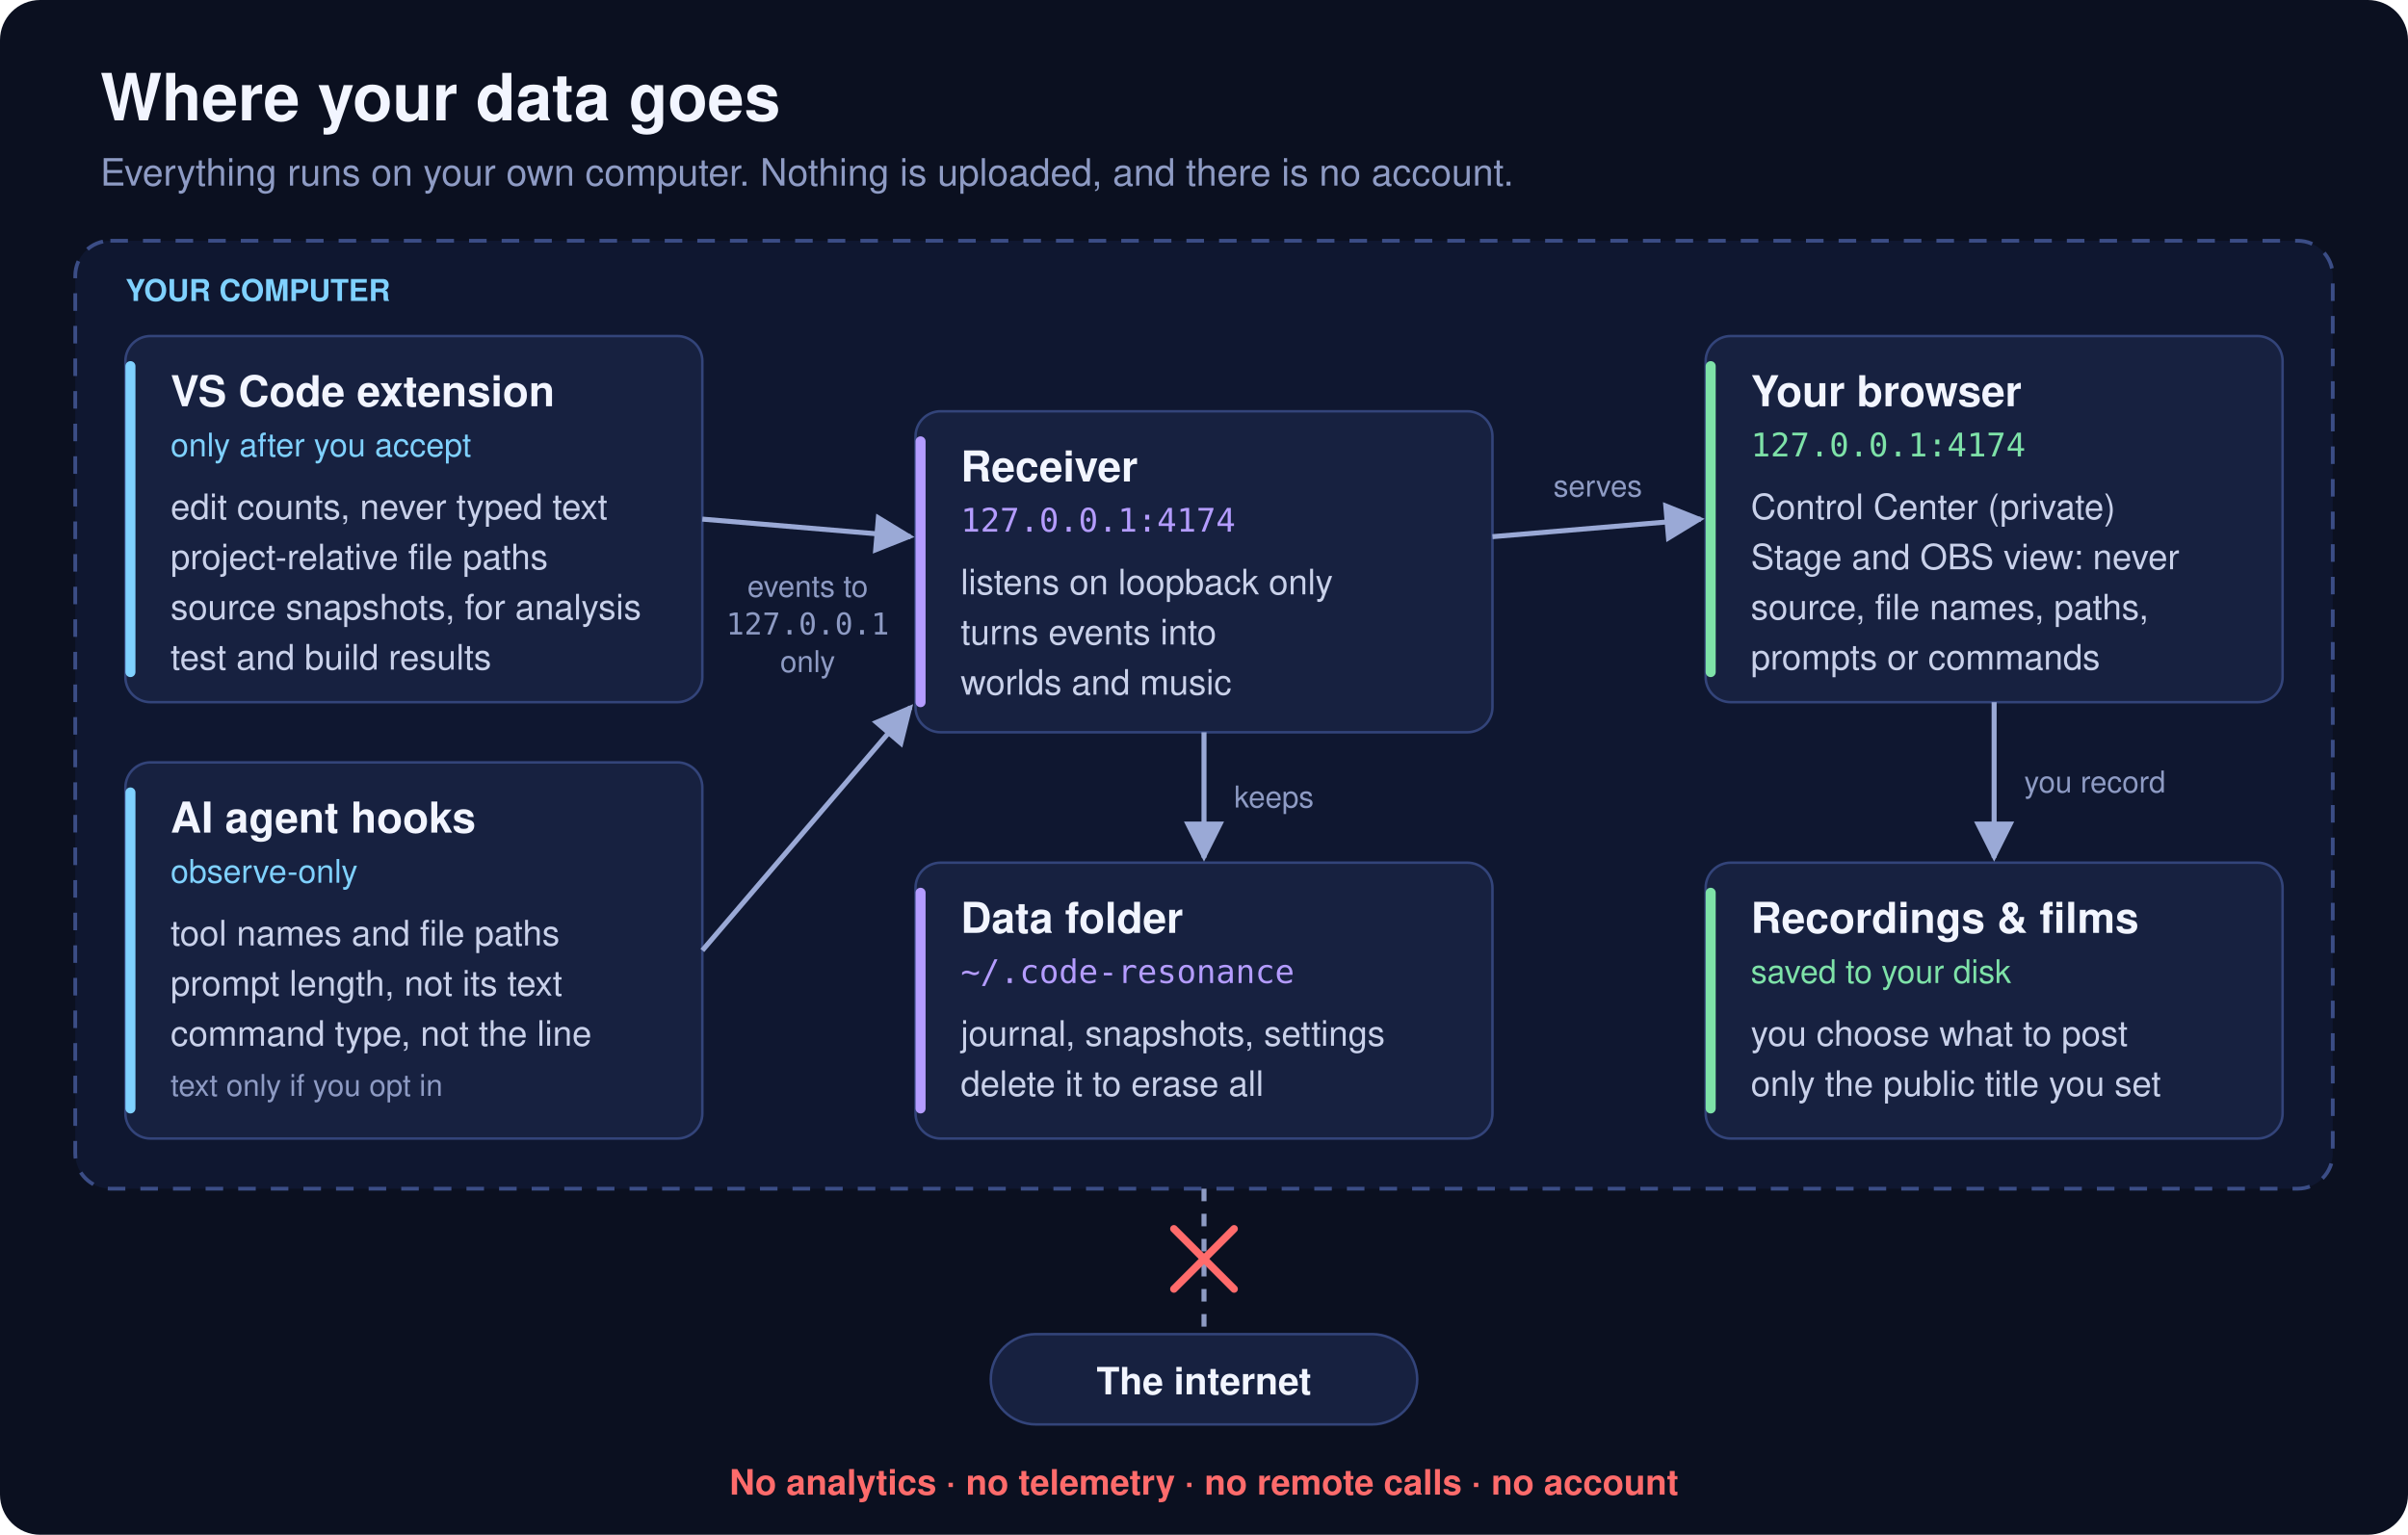
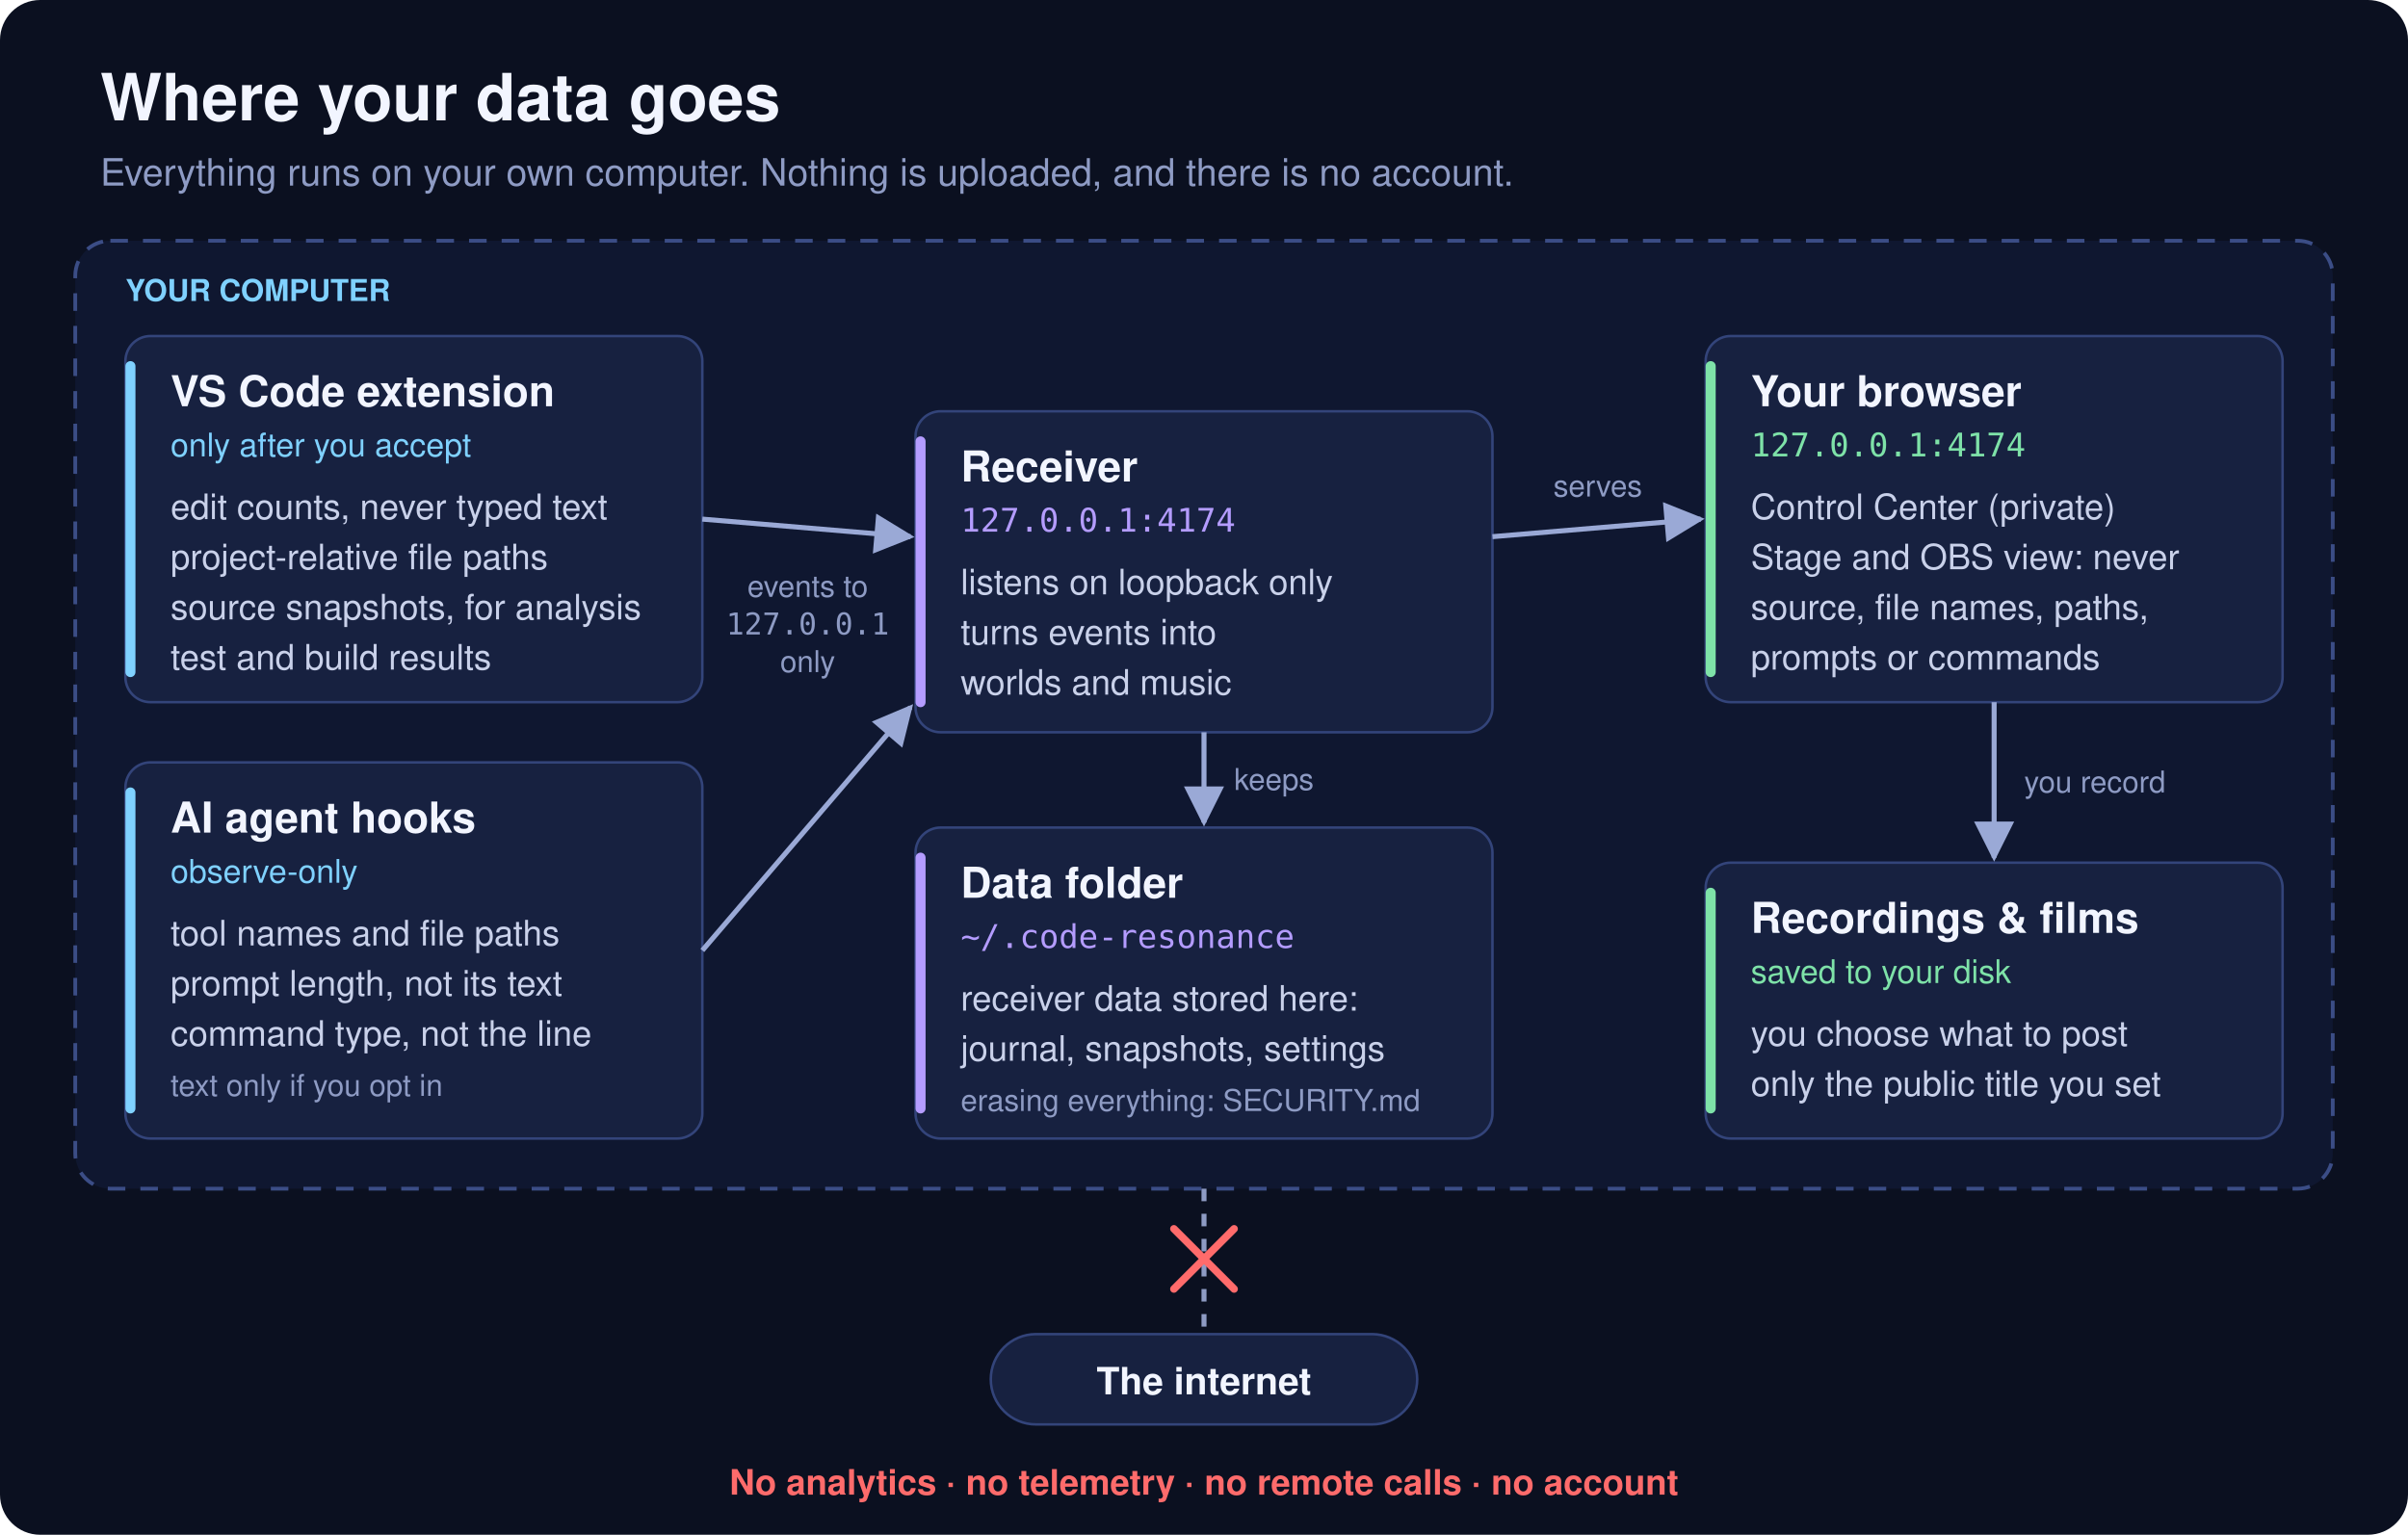
<svg xmlns="http://www.w3.org/2000/svg" viewBox="0 0 960 612" width="960" height="612" role="img" aria-label="Where Code Resonance data goes: the VS Code extension and AI agent hooks send events only to the receiver on 127.0.0.1; the receiver keeps them in a folder on your computer and serves the browser views; recordings are saved to your disk; nothing is sent to the internet: no analytics, telemetry, remote calls or account.">
  <defs>
    <marker id="head" viewBox="0 0 10 10" refX="9" refY="5" markerWidth="8" markerHeight="8" orient="auto-start-reverse">
      <path d="M0,0 L10,5 L0,10 z" fill="#9aa9d6" />
    </marker>
  </defs>
  <rect x="0" y="0" width="960" height="612" rx="16" fill="#0b1020" />
  <text x="40" y="48" font-family="-apple-system, 'Segoe UI', Helvetica, Arial, sans-serif" font-size="26" font-weight="700" fill="#f2f5ff" text-anchor="start">Where your data goes</text>
  <text x="40" y="74" font-family="-apple-system, 'Segoe UI', Helvetica, Arial, sans-serif" font-size="15" font-weight="400" fill="#8e9bc4" text-anchor="start">Everything runs on your own computer. Nothing is uploaded, and there is no account.</text>
  <rect x="30" y="96" width="900" height="378" rx="14" fill="#0f1730" stroke="#3b4d86" stroke-width="1.5" stroke-dasharray="7 6" />
  <text x="50" y="120" font-family="-apple-system, 'Segoe UI', Helvetica, Arial, sans-serif" font-size="12" font-weight="700" fill="#7fd1ff" text-anchor="start">YOUR COMPUTER</text>
  <rect x="50" y="134" width="230" height="146" rx="10" fill="#172140" stroke="#33447a" />
  <rect x="50" y="144" width="4" height="126" rx="2" fill="#7fd1ff" />
  <text x="68" y="162" font-family="-apple-system, 'Segoe UI', Helvetica, Arial, sans-serif" font-size="17" font-weight="700" fill="#f2f5ff" text-anchor="start">VS Code extension</text>
  <text x="68" y="182" font-family="-apple-system, 'Segoe UI', Helvetica, Arial, sans-serif" font-size="13" font-weight="400" fill="#7fd1ff" text-anchor="start">only after you accept</text>
  <text x="68" y="207" font-family="-apple-system, 'Segoe UI', Helvetica, Arial, sans-serif" font-size="14" font-weight="400" fill="#c9d1ea" text-anchor="start">edit counts, never typed text</text>
  <text x="68" y="227" font-family="-apple-system, 'Segoe UI', Helvetica, Arial, sans-serif" font-size="14" font-weight="400" fill="#c9d1ea" text-anchor="start">project-relative file paths</text>
  <text x="68" y="247" font-family="-apple-system, 'Segoe UI', Helvetica, Arial, sans-serif" font-size="14" font-weight="400" fill="#c9d1ea" text-anchor="start">source snapshots, for analysis</text>
  <text x="68" y="267" font-family="-apple-system, 'Segoe UI', Helvetica, Arial, sans-serif" font-size="14" font-weight="400" fill="#c9d1ea" text-anchor="start">test and build results</text>
  <rect x="50" y="304" width="230" height="150" rx="10" fill="#172140" stroke="#33447a" />
  <rect x="50" y="314" width="4" height="130" rx="2" fill="#7fd1ff" />
  <text x="68" y="332" font-family="-apple-system, 'Segoe UI', Helvetica, Arial, sans-serif" font-size="17" font-weight="700" fill="#f2f5ff" text-anchor="start">AI agent hooks</text>
  <text x="68" y="352" font-family="-apple-system, 'Segoe UI', Helvetica, Arial, sans-serif" font-size="13" font-weight="400" fill="#7fd1ff" text-anchor="start">observe-only</text>
  <text x="68" y="377" font-family="-apple-system, 'Segoe UI', Helvetica, Arial, sans-serif" font-size="14" font-weight="400" fill="#c9d1ea" text-anchor="start">tool names and file paths</text>
  <text x="68" y="397" font-family="-apple-system, 'Segoe UI', Helvetica, Arial, sans-serif" font-size="14" font-weight="400" fill="#c9d1ea" text-anchor="start">prompt length, not its text</text>
  <text x="68" y="417" font-family="-apple-system, 'Segoe UI', Helvetica, Arial, sans-serif" font-size="14" font-weight="400" fill="#c9d1ea" text-anchor="start">command type, not the line</text>
  <text x="68" y="437" font-family="-apple-system, 'Segoe UI', Helvetica, Arial, sans-serif" font-size="12" font-weight="400" fill="#8e9bc4" text-anchor="start">text only if you opt in</text>
  <rect x="365" y="164" width="230" height="128" rx="10" fill="#172140" stroke="#33447a" />
  <rect x="365" y="174" width="4" height="108" rx="2" fill="#b49cff" />
  <text x="383" y="192" font-family="-apple-system, 'Segoe UI', Helvetica, Arial, sans-serif" font-size="17" font-weight="700" fill="#f2f5ff" text-anchor="start">Receiver</text>
  <text x="383" y="212" font-family="ui-monospace, 'SF Mono', Menlo, Consolas, monospace" font-size="13" font-weight="400" fill="#b49cff" text-anchor="start">127.0.0.1:4174</text>
  <text x="383" y="237" font-family="-apple-system, 'Segoe UI', Helvetica, Arial, sans-serif" font-size="14" font-weight="400" fill="#c9d1ea" text-anchor="start">listens on loopback only</text>
  <text x="383" y="257" font-family="-apple-system, 'Segoe UI', Helvetica, Arial, sans-serif" font-size="14" font-weight="400" fill="#c9d1ea" text-anchor="start">turns events into</text>
  <text x="383" y="277" font-family="-apple-system, 'Segoe UI', Helvetica, Arial, sans-serif" font-size="14" font-weight="400" fill="#c9d1ea" text-anchor="start">worlds and music</text>
-   <rect x="365" y="344" width="230" height="110" rx="10" fill="#172140" stroke="#33447a" />
-   <rect x="365" y="354" width="4" height="90" rx="2" fill="#b49cff" />
-   <text x="383" y="372" font-family="-apple-system, 'Segoe UI', Helvetica, Arial, sans-serif" font-size="17" font-weight="700" fill="#f2f5ff" text-anchor="start">Data folder</text>
-   <text x="383" y="392" font-family="ui-monospace, 'SF Mono', Menlo, Consolas, monospace" font-size="13" font-weight="400" fill="#b49cff" text-anchor="start">~/.code-resonance</text>
-   <text x="383" y="417" font-family="-apple-system, 'Segoe UI', Helvetica, Arial, sans-serif" font-size="14" font-weight="400" fill="#c9d1ea" text-anchor="start">journal, snapshots, settings</text>
-   <text x="383" y="437" font-family="-apple-system, 'Segoe UI', Helvetica, Arial, sans-serif" font-size="14" font-weight="400" fill="#c9d1ea" text-anchor="start">delete it to erase all</text>
+   <rect x="365" y="330" width="230" height="124" rx="10" fill="#172140" stroke="#33447a" />
+   <rect x="365" y="340" width="4" height="104" rx="2" fill="#b49cff" />
+   <text x="383" y="358" font-family="-apple-system, 'Segoe UI', Helvetica, Arial, sans-serif" font-size="17" font-weight="700" fill="#f2f5ff" text-anchor="start">Data folder</text>
+   <text x="383" y="378" font-family="ui-monospace, 'SF Mono', Menlo, Consolas, monospace" font-size="13" font-weight="400" fill="#b49cff" text-anchor="start">~/.code-resonance</text>
+   <text x="383" y="403" font-family="-apple-system, 'Segoe UI', Helvetica, Arial, sans-serif" font-size="14" font-weight="400" fill="#c9d1ea" text-anchor="start">receiver data stored here:</text>
+   <text x="383" y="423" font-family="-apple-system, 'Segoe UI', Helvetica, Arial, sans-serif" font-size="14" font-weight="400" fill="#c9d1ea" text-anchor="start">journal, snapshots, settings</text>
+   <text x="383" y="443" font-family="-apple-system, 'Segoe UI', Helvetica, Arial, sans-serif" font-size="12" font-weight="400" fill="#8e9bc4" text-anchor="start">erasing everything: SECURITY.md</text>
  <rect x="680" y="134" width="230" height="146" rx="10" fill="#172140" stroke="#33447a" />
  <rect x="680" y="144" width="4" height="126" rx="2" fill="#7ee2a8" />
  <text x="698" y="162" font-family="-apple-system, 'Segoe UI', Helvetica, Arial, sans-serif" font-size="17" font-weight="700" fill="#f2f5ff" text-anchor="start">Your browser</text>
  <text x="698" y="182" font-family="ui-monospace, 'SF Mono', Menlo, Consolas, monospace" font-size="13" font-weight="400" fill="#7ee2a8" text-anchor="start">127.0.0.1:4174</text>
  <text x="698" y="207" font-family="-apple-system, 'Segoe UI', Helvetica, Arial, sans-serif" font-size="14" font-weight="400" fill="#c9d1ea" text-anchor="start">Control Center (private)</text>
  <text x="698" y="227" font-family="-apple-system, 'Segoe UI', Helvetica, Arial, sans-serif" font-size="14" font-weight="400" fill="#c9d1ea" text-anchor="start">Stage and OBS view: never</text>
  <text x="698" y="247" font-family="-apple-system, 'Segoe UI', Helvetica, Arial, sans-serif" font-size="14" font-weight="400" fill="#c9d1ea" text-anchor="start">source, file names, paths,</text>
  <text x="698" y="267" font-family="-apple-system, 'Segoe UI', Helvetica, Arial, sans-serif" font-size="14" font-weight="400" fill="#c9d1ea" text-anchor="start">prompts or commands</text>
  <rect x="680" y="344" width="230" height="110" rx="10" fill="#172140" stroke="#33447a" />
  <rect x="680" y="354" width="4" height="90" rx="2" fill="#7ee2a8" />
  <text x="698" y="372" font-family="-apple-system, 'Segoe UI', Helvetica, Arial, sans-serif" font-size="17" font-weight="700" fill="#f2f5ff" text-anchor="start">Recordings &amp; films</text>
  <text x="698" y="392" font-family="-apple-system, 'Segoe UI', Helvetica, Arial, sans-serif" font-size="13" font-weight="400" fill="#7ee2a8" text-anchor="start">saved to your disk</text>
  <text x="698" y="417" font-family="-apple-system, 'Segoe UI', Helvetica, Arial, sans-serif" font-size="14" font-weight="400" fill="#c9d1ea" text-anchor="start">you choose what to post</text>
  <text x="698" y="437" font-family="-apple-system, 'Segoe UI', Helvetica, Arial, sans-serif" font-size="14" font-weight="400" fill="#c9d1ea" text-anchor="start">only the public title you set</text>
  <line x1="280" y1="207" x2="363" y2="214" stroke="#9aa9d6" stroke-width="2" marker-end="url(#head)" />
  <line x1="280" y1="379" x2="363" y2="282" stroke="#9aa9d6" stroke-width="2" marker-end="url(#head)" />
  <text x="322" y="238" font-family="-apple-system, 'Segoe UI', Helvetica, Arial, sans-serif" font-size="12" font-weight="400" fill="#8e9bc4" text-anchor="middle">events to</text>
  <text x="322" y="253" font-family="ui-monospace, 'SF Mono', Menlo, Consolas, monospace" font-size="12" font-weight="400" fill="#8e9bc4" text-anchor="middle">127.0.0.1</text>
  <text x="322" y="268" font-family="-apple-system, 'Segoe UI', Helvetica, Arial, sans-serif" font-size="12" font-weight="400" fill="#8e9bc4" text-anchor="middle">only</text>
-   <line x1="480" y1="292" x2="480" y2="342" stroke="#9aa9d6" stroke-width="2" marker-end="url(#head)" />
-   <text x="492" y="322" font-family="-apple-system, 'Segoe UI', Helvetica, Arial, sans-serif" font-size="12" font-weight="400" fill="#8e9bc4" text-anchor="start">keeps</text>
+   <line x1="480" y1="292" x2="480" y2="328" stroke="#9aa9d6" stroke-width="2" marker-end="url(#head)" />
+   <text x="492" y="315" font-family="-apple-system, 'Segoe UI', Helvetica, Arial, sans-serif" font-size="12" font-weight="400" fill="#8e9bc4" text-anchor="start">keeps</text>
  <line x1="595" y1="214" x2="678" y2="207" stroke="#9aa9d6" stroke-width="2" marker-end="url(#head)" />
  <text x="637" y="198" font-family="-apple-system, 'Segoe UI', Helvetica, Arial, sans-serif" font-size="12" font-weight="400" fill="#8e9bc4" text-anchor="middle">serves</text>
  <line x1="795" y1="280" x2="795" y2="342" stroke="#9aa9d6" stroke-width="2" marker-end="url(#head)" />
  <text x="807" y="316" font-family="-apple-system, 'Segoe UI', Helvetica, Arial, sans-serif" font-size="12" font-weight="400" fill="#8e9bc4" text-anchor="start">you record</text>
  <line x1="480" y1="474" x2="480" y2="530" stroke="#8e9bc4" stroke-width="2" stroke-dasharray="5 5" />
  <line x1="468" y1="490" x2="492" y2="514" stroke="#ff6b6b" stroke-width="3" stroke-linecap="round" />
  <line x1="492" y1="490" x2="468" y2="514" stroke="#ff6b6b" stroke-width="3" stroke-linecap="round" />
  <rect x="395" y="532" width="170" height="36" rx="18" fill="#172140" stroke="#33447a" />
  <text x="480" y="556" font-family="-apple-system, 'Segoe UI', Helvetica, Arial, sans-serif" font-size="15" font-weight="700" fill="#f2f5ff" text-anchor="middle">The internet</text>
  <text x="480" y="596" font-family="-apple-system, 'Segoe UI', Helvetica, Arial, sans-serif" font-size="14" font-weight="600" fill="#ff6b6b" text-anchor="middle">No analytics · no telemetry · no remote calls · no account</text>
</svg>
